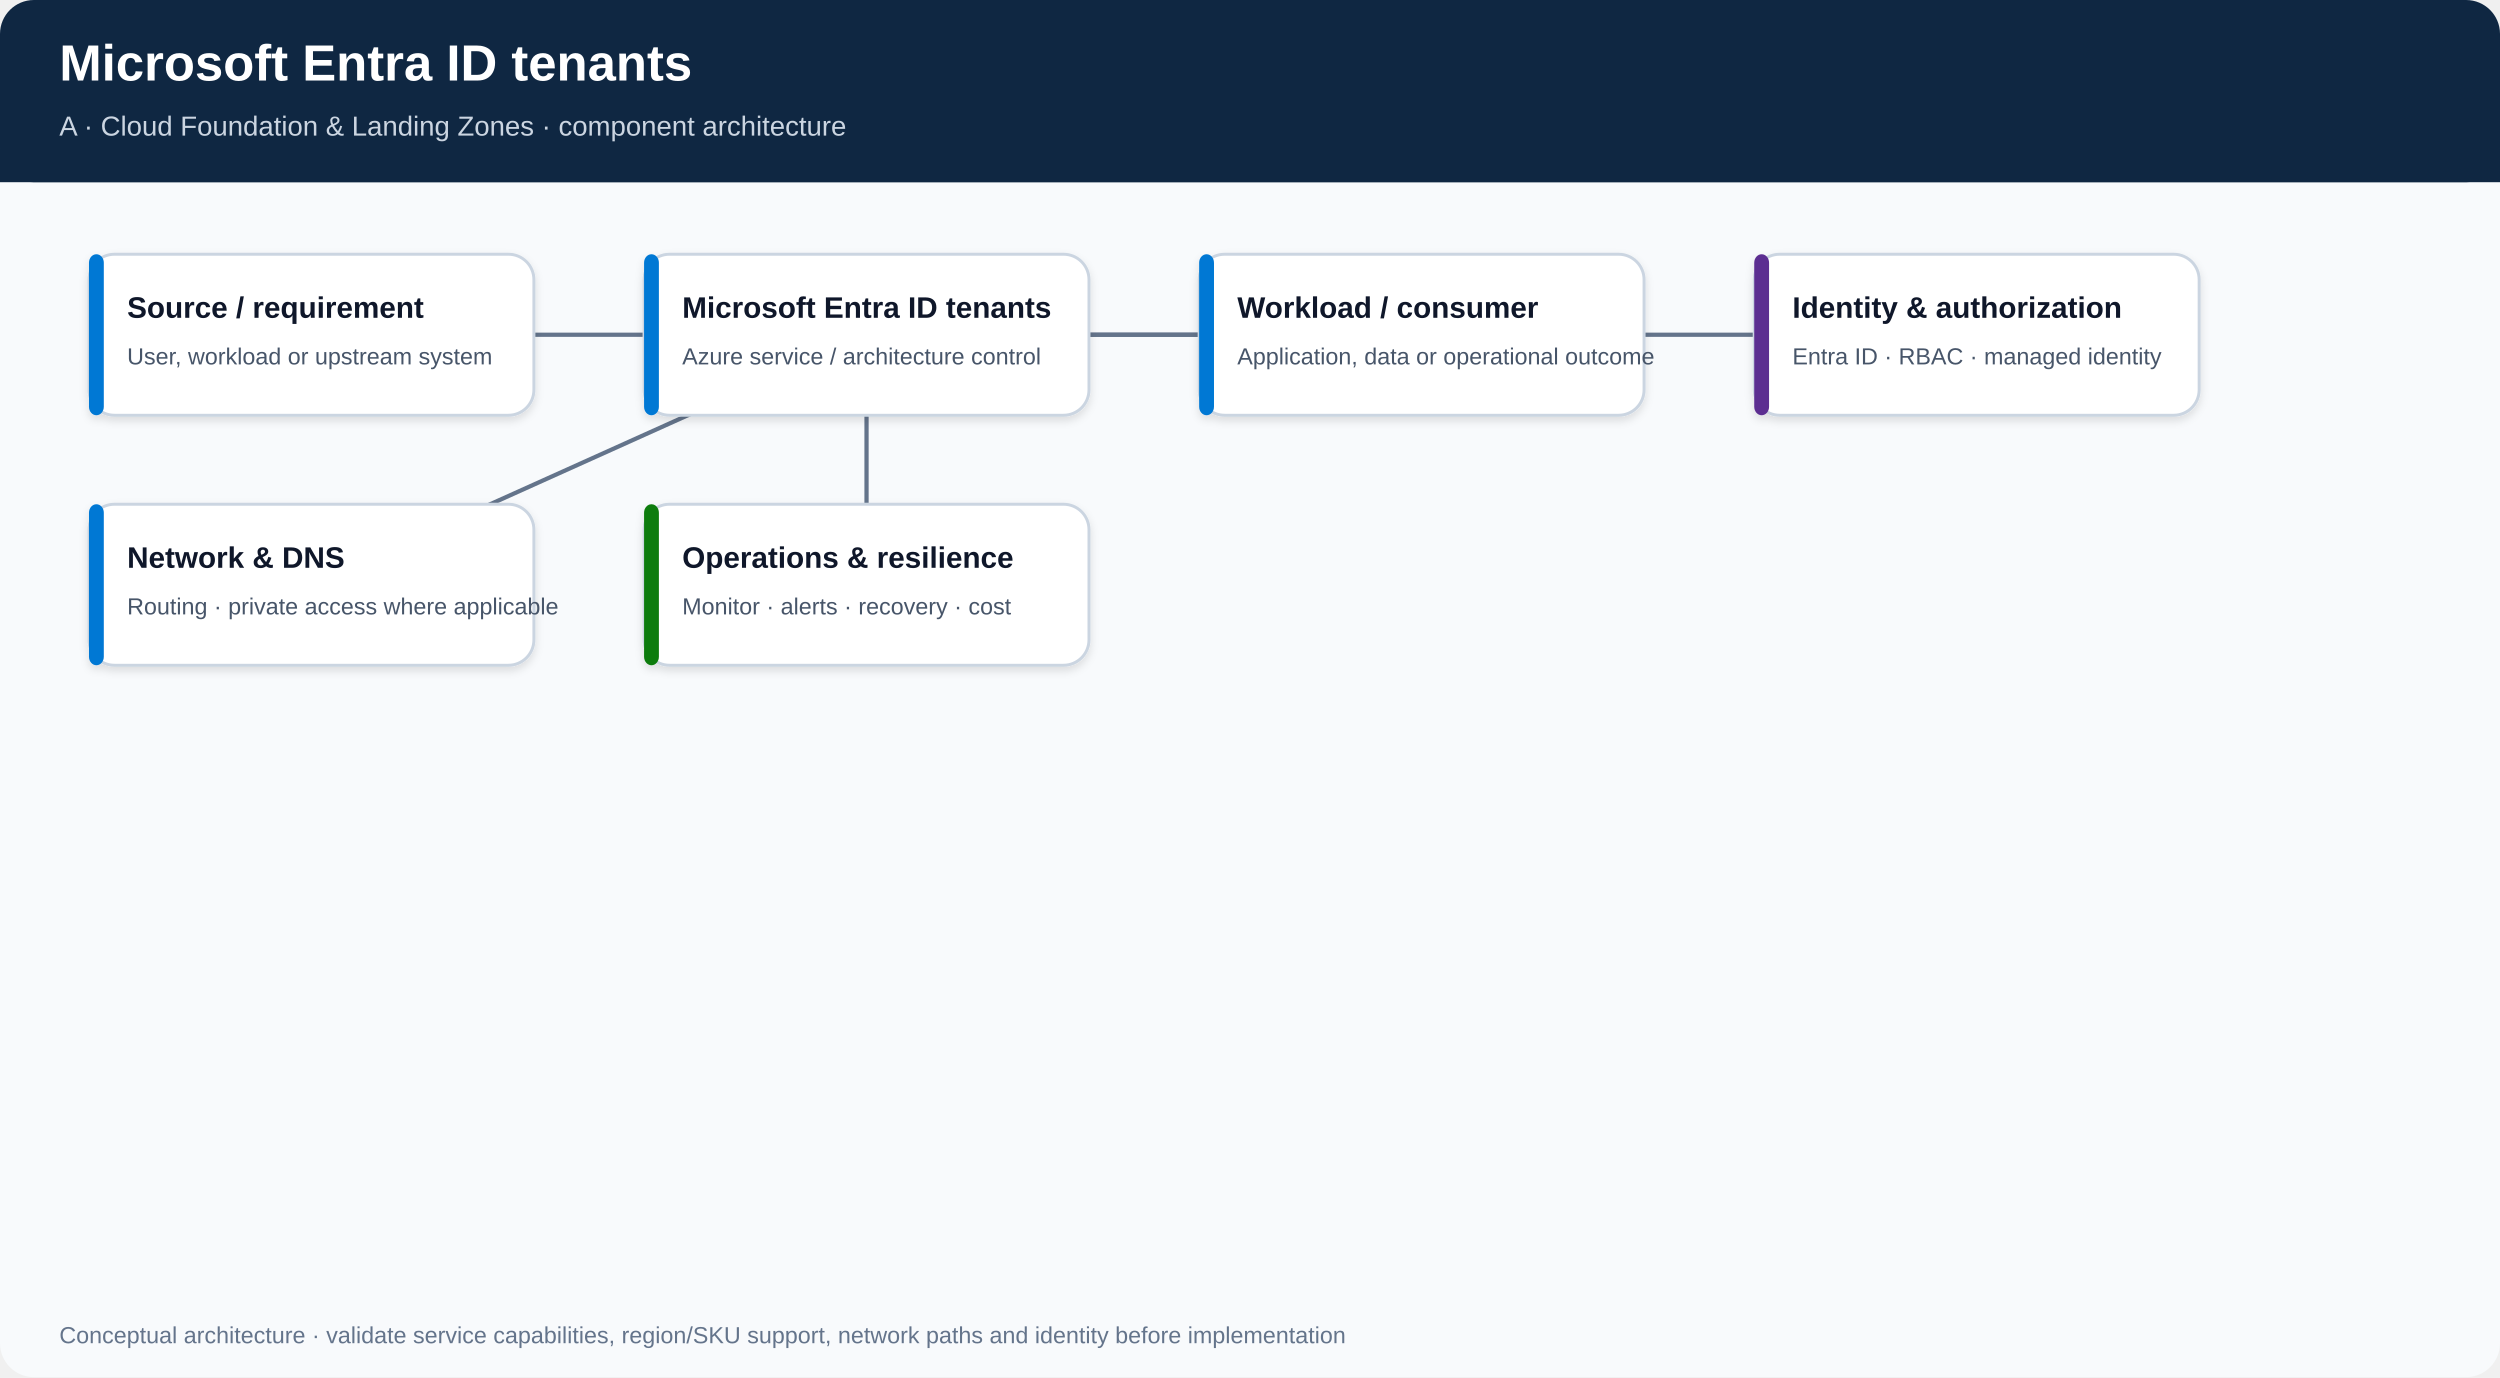
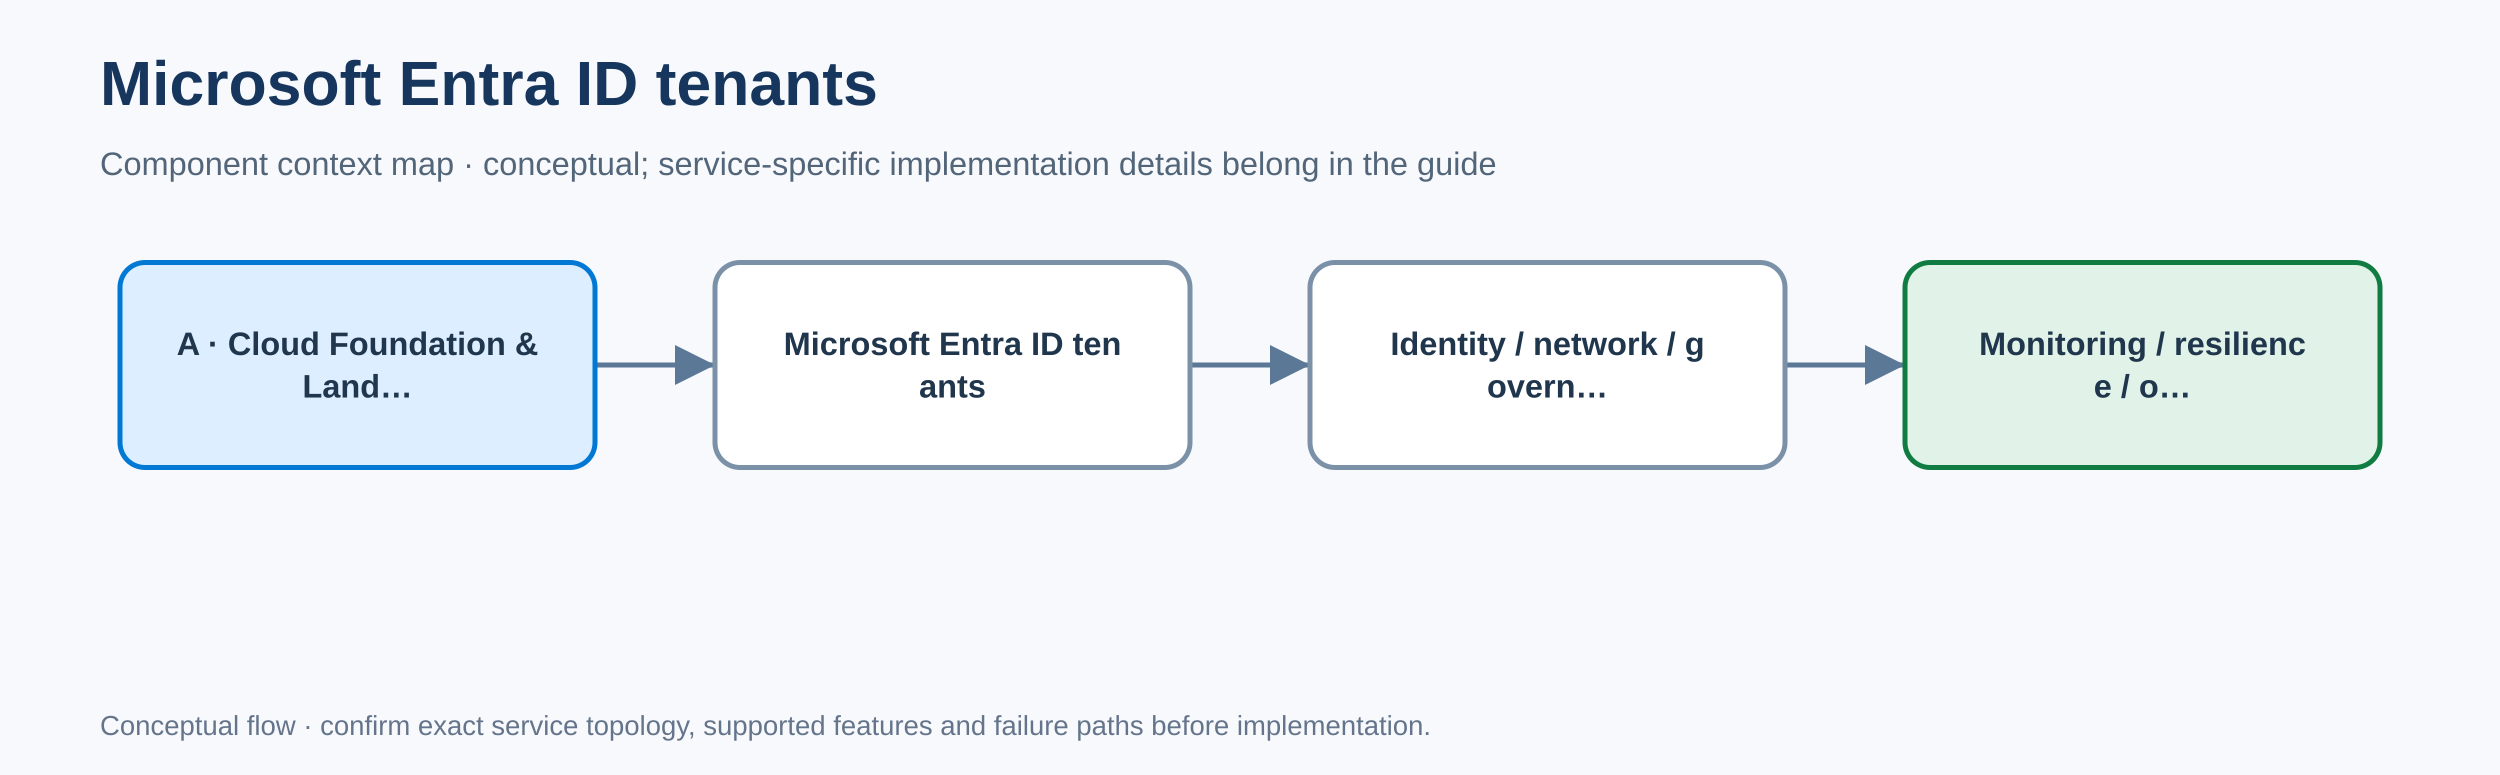
- <svg xmlns="http://www.w3.org/2000/svg" width="1180" height="650" viewBox="0 0 1180 650">
+ <svg xmlns="http://www.w3.org/2000/svg" width="1000" height="310" viewBox="0 0 1000 310">
+   <rect width="100%" height="100%" fill="#f7f9fc" />
+   <text x="40" y="42" font-family="Segoe UI,Arial" font-size="25" font-weight="700" fill="#17365d">Microsoft Entra ID tenants</text>
+   <text x="40" y="70" font-family="Segoe UI,Arial" font-size="13" fill="#526579">Component context map · conceptual; service-specific implementation details belong in the guide</text>
+   <path d="M 238 146 L 286 146" fill="none" stroke="#5b7896" stroke-width="2" marker-end="url(#arrow)" />
+   <path d="M 476 146 L 524 146" fill="none" stroke="#5b7896" stroke-width="2" marker-end="url(#arrow)" />
+   <path d="M 714 146 L 762 146" fill="none" stroke="#5b7896" stroke-width="2" marker-end="url(#arrow)" />
  <defs>
    <marker id="arrow" markerWidth="10" markerHeight="8" refX="8" refY="4" orient="auto">
-       <path d="M0,0 L8,4 L0,8 Z" fill="#64748b" />
+       <path d="M0,0 L8,4 L0,8 z" fill="#5b7896" />
    </marker>
-     <filter id="shadow" x="-20%" y="-20%" width="140%" height="140%">
-       <feDropShadow dx="0" dy="2" stdDeviation="2" flood-opacity=".12" />
-     </filter>
  </defs>
-   <rect width="100%" height="100%" rx="16" fill="#f8fafc" />
-   <rect x="0" y="0" width="1180" height="86" rx="16" fill="#0f2742" />
-   <rect x="0" y="70" width="1180" height="16" fill="#0f2742" />
-   <text x="28" y="38" font-family="Segoe UI,Arial" font-size="24" font-weight="700" fill="#fff">Microsoft Entra ID tenants</text>
-   <text x="28" y="64" font-family="Segoe UI,Arial" font-size="13" fill="#cbd5e1">A · Cloud Foundation &amp; Landing Zones · component architecture</text>
-   <path d="M 147 158 L 409 158" fill="none" stroke="#64748b" stroke-width="2" marker-end="url(#arrow)" />
-   <path d="M 409 158 L 671 158" fill="none" stroke="#64748b" stroke-width="2" marker-end="url(#arrow)" />
-   <path d="M 933 158 L 409 158" fill="none" stroke="#64748b" stroke-width="2" marker-end="url(#arrow)" />
-   <path d="M 147 276 L 409 158" fill="none" stroke="#64748b" stroke-width="2" marker-end="url(#arrow)" />
-   <path d="M 409 276 L 409 158" fill="none" stroke="#64748b" stroke-width="2" marker-end="url(#arrow)" />
-   <g filter="url(#shadow)">
-     <rect x="42" y="120" width="210" height="76" rx="12" fill="#fff" stroke="#cbd5e1" stroke-width="1.4" />
-     <rect x="42" y="120" width="7" height="76" rx="4" fill="#0078D4" />
-   </g>
-   <text x="60" y="150" font-family="Segoe UI,Arial" font-size="14" font-weight="700" fill="#0f172a">Source / requirement</text>
-   <text x="60" y="172" font-family="Segoe UI,Arial" font-size="11" fill="#475569">User, workload or upstream system</text>
-   <g filter="url(#shadow)">
-     <rect x="304" y="120" width="210" height="76" rx="12" fill="#fff" stroke="#cbd5e1" stroke-width="1.4" />
-     <rect x="304" y="120" width="7" height="76" rx="4" fill="#0078D4" />
-   </g>
-   <text x="322" y="150" font-family="Segoe UI,Arial" font-size="14" font-weight="700" fill="#0f172a">Microsoft Entra ID tenants</text>
-   <text x="322" y="172" font-family="Segoe UI,Arial" font-size="11" fill="#475569">Azure service / architecture control</text>
-   <g filter="url(#shadow)">
-     <rect x="566" y="120" width="210" height="76" rx="12" fill="#fff" stroke="#cbd5e1" stroke-width="1.4" />
-     <rect x="566" y="120" width="7" height="76" rx="4" fill="#0078D4" />
-   </g>
-   <text x="584" y="150" font-family="Segoe UI,Arial" font-size="14" font-weight="700" fill="#0f172a">Workload / consumer</text>
-   <text x="584" y="172" font-family="Segoe UI,Arial" font-size="11" fill="#475569">Application, data or operational outcome</text>
-   <g filter="url(#shadow)">
-     <rect x="828" y="120" width="210" height="76" rx="12" fill="#fff" stroke="#cbd5e1" stroke-width="1.4" />
-     <rect x="828" y="120" width="7" height="76" rx="4" fill="#5C2D91" />
-   </g>
-   <text x="846" y="150" font-family="Segoe UI,Arial" font-size="14" font-weight="700" fill="#0f172a">Identity &amp; authorization</text>
-   <text x="846" y="172" font-family="Segoe UI,Arial" font-size="11" fill="#475569">Entra ID · RBAC · managed identity</text>
-   <g filter="url(#shadow)">
-     <rect x="42" y="238" width="210" height="76" rx="12" fill="#fff" stroke="#cbd5e1" stroke-width="1.4" />
-     <rect x="42" y="238" width="7" height="76" rx="4" fill="#0078D4" />
-   </g>
-   <text x="60" y="268" font-family="Segoe UI,Arial" font-size="14" font-weight="700" fill="#0f172a">Network &amp; DNS</text>
-   <text x="60" y="290" font-family="Segoe UI,Arial" font-size="11" fill="#475569">Routing · private access where applicable</text>
-   <g filter="url(#shadow)">
-     <rect x="304" y="238" width="210" height="76" rx="12" fill="#fff" stroke="#cbd5e1" stroke-width="1.4" />
-     <rect x="304" y="238" width="7" height="76" rx="4" fill="#107C10" />
-   </g>
-   <text x="322" y="268" font-family="Segoe UI,Arial" font-size="14" font-weight="700" fill="#0f172a">Operations &amp; resilience</text>
-   <text x="322" y="290" font-family="Segoe UI,Arial" font-size="11" fill="#475569">Monitor · alerts · recovery · cost</text>
-   <text x="28" y="634" font-family="Segoe UI,Arial" font-size="11" fill="#64748b">Conceptual architecture · validate service capabilities, region/SKU support, network paths and identity before implementation</text>
+   <rect x="48" y="105" width="190" height="82" rx="10" fill="#dceeff" stroke="#0078d4" stroke-width="2" />
+   <text x="143" y="142" text-anchor="middle" font-family="Segoe UI,Arial" font-size="13" font-weight="600" fill="#20364d">A · Cloud Foundation &amp;</text>
+   <text x="143" y="159" text-anchor="middle" font-family="Segoe UI,Arial" font-size="13" font-weight="600" fill="#20364d"> Land…</text>
+   <rect x="286" y="105" width="190" height="82" rx="10" fill="#ffffff" stroke="#7b91a8" stroke-width="2" />
+   <text x="381" y="142" text-anchor="middle" font-family="Segoe UI,Arial" font-size="13" font-weight="600" fill="#20364d">Microsoft Entra ID ten</text>
+   <text x="381" y="159" text-anchor="middle" font-family="Segoe UI,Arial" font-size="13" font-weight="600" fill="#20364d">ants</text>
+   <rect x="524" y="105" width="190" height="82" rx="10" fill="#ffffff" stroke="#7b91a8" stroke-width="2" />
+   <text x="619" y="142" text-anchor="middle" font-family="Segoe UI,Arial" font-size="13" font-weight="600" fill="#20364d">Identity / network / g</text>
+   <text x="619" y="159" text-anchor="middle" font-family="Segoe UI,Arial" font-size="13" font-weight="600" fill="#20364d">overn…</text>
+   <rect x="762" y="105" width="190" height="82" rx="10" fill="#e1f3e8" stroke="#107c41" stroke-width="2" />
+   <text x="857" y="142" text-anchor="middle" font-family="Segoe UI,Arial" font-size="13" font-weight="600" fill="#20364d">Monitoring / resilienc</text>
+   <text x="857" y="159" text-anchor="middle" font-family="Segoe UI,Arial" font-size="13" font-weight="600" fill="#20364d">e / o…</text>
+   <text x="40" y="294" font-family="Segoe UI,Arial" font-size="11" fill="#64748b">Conceptual flow · confirm exact service topology, supported features and failure paths before implementation.</text>
</svg>
